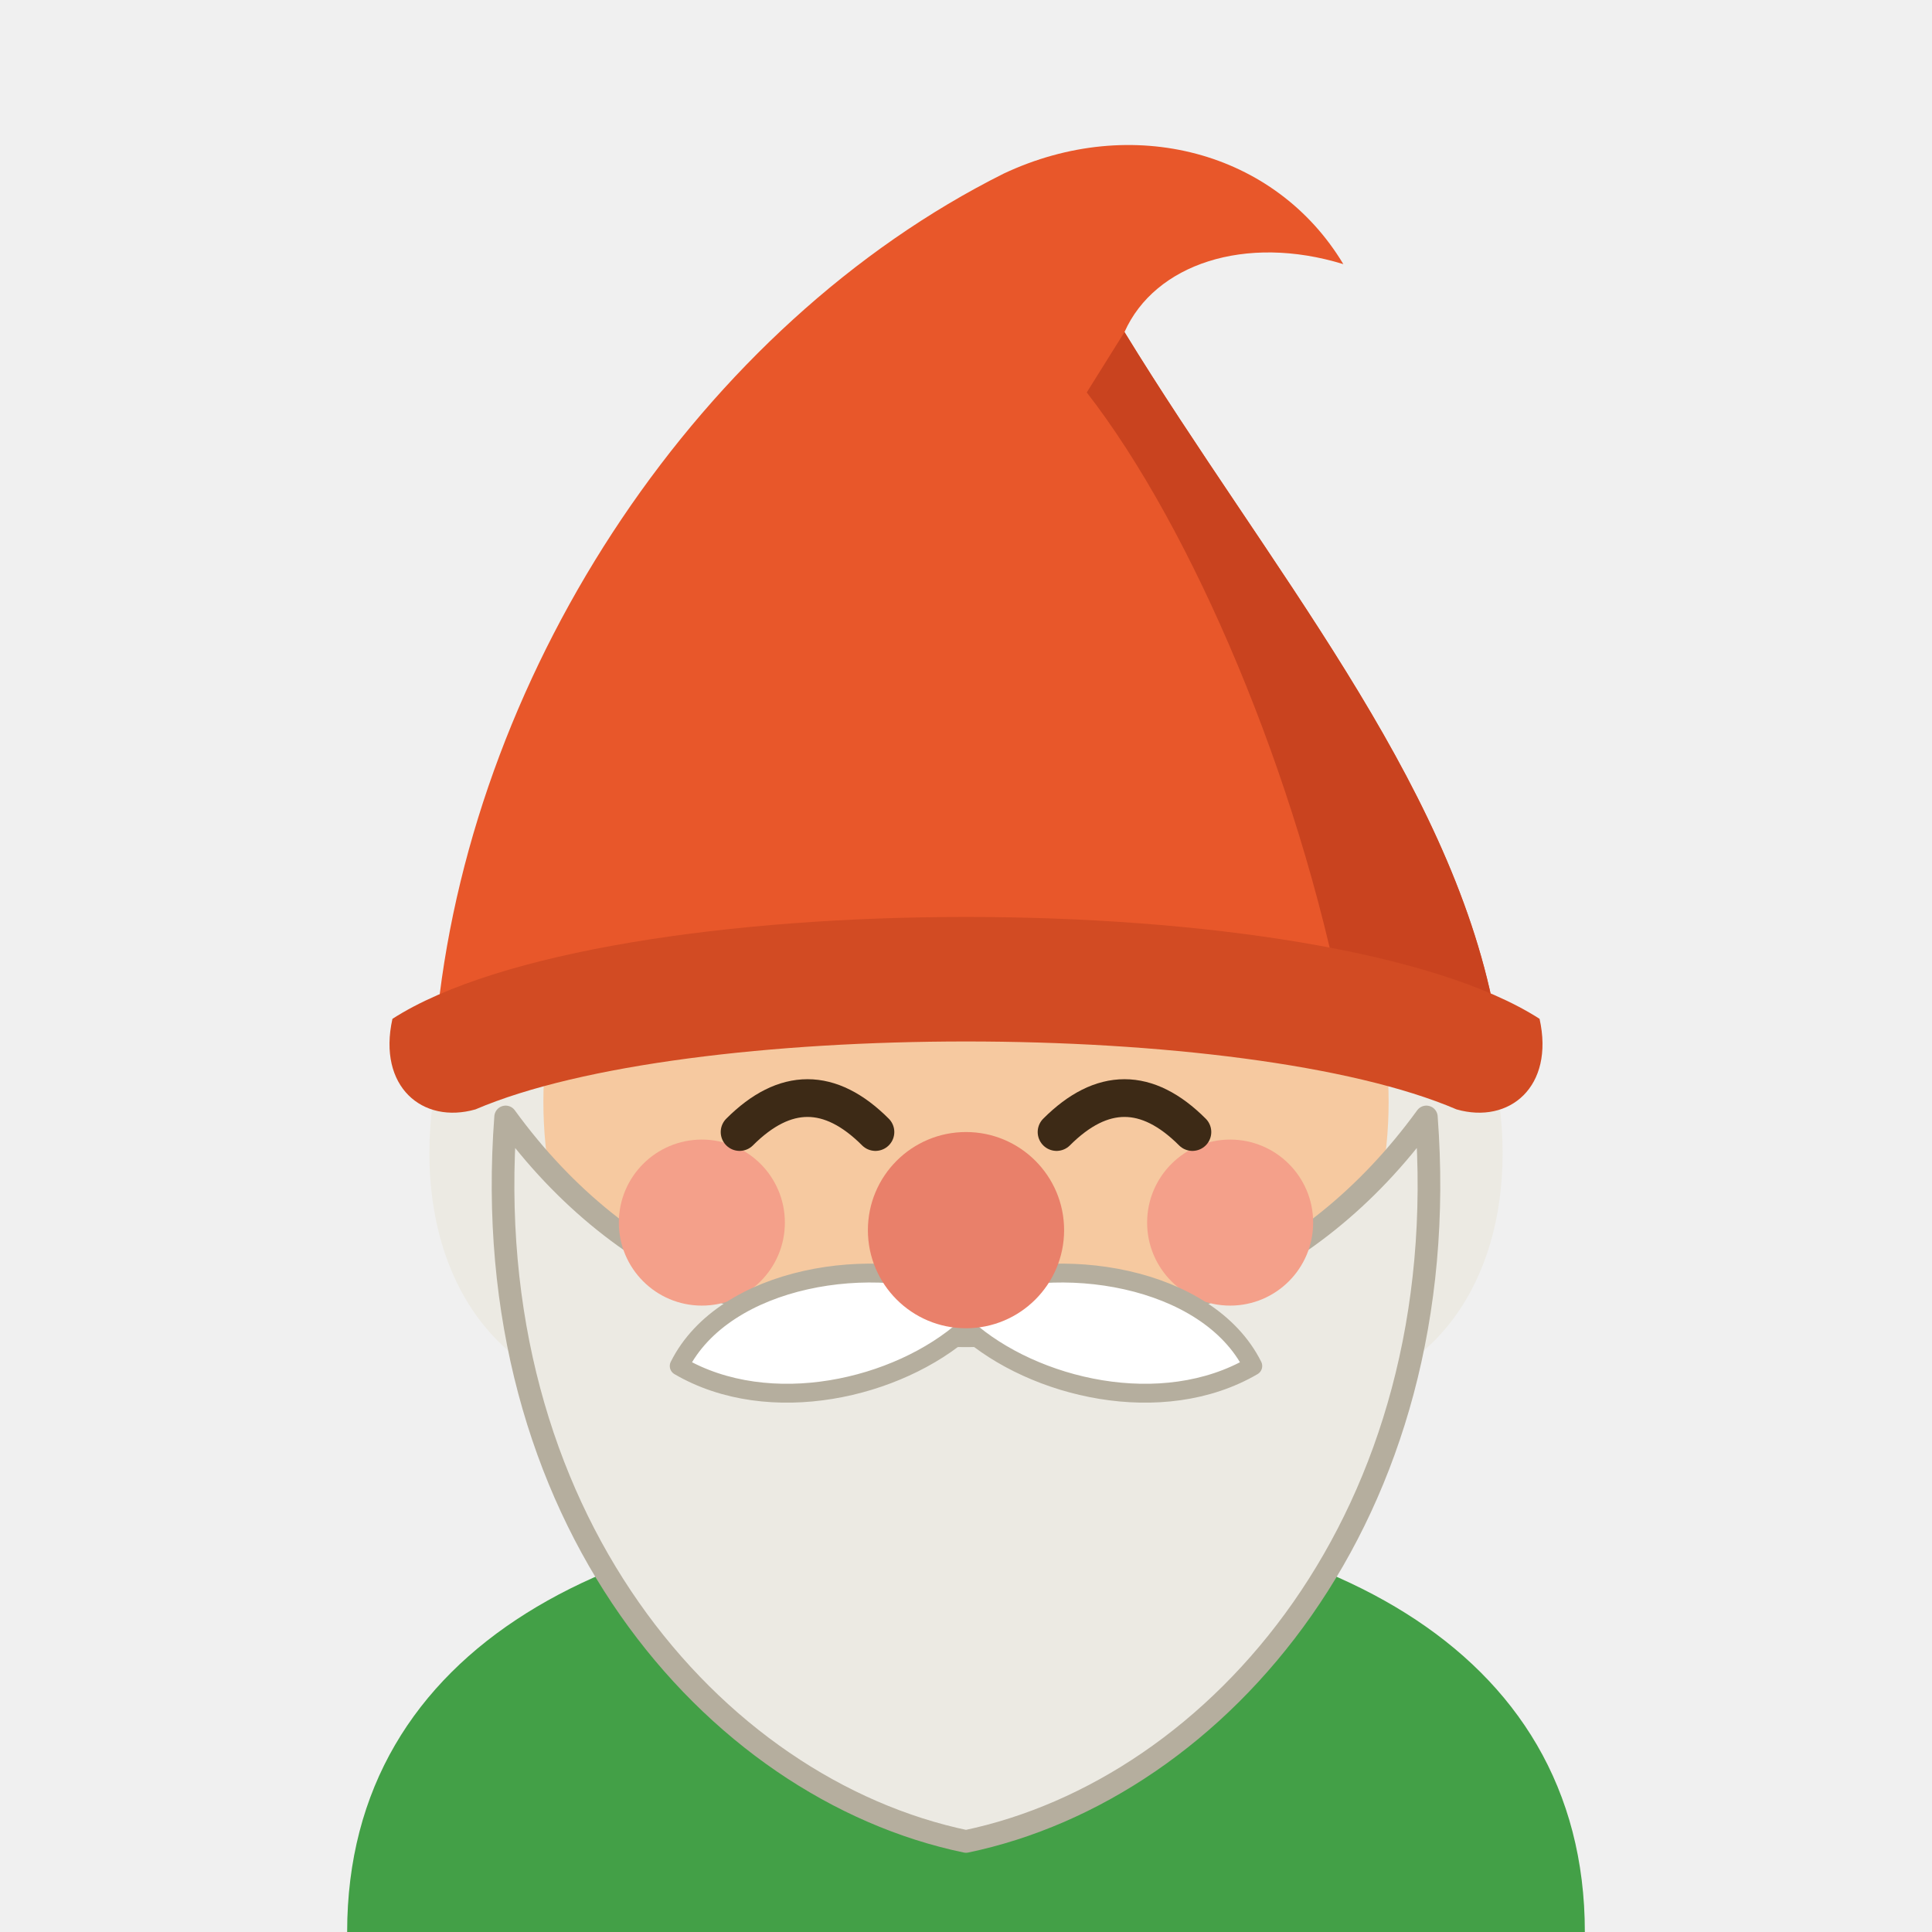
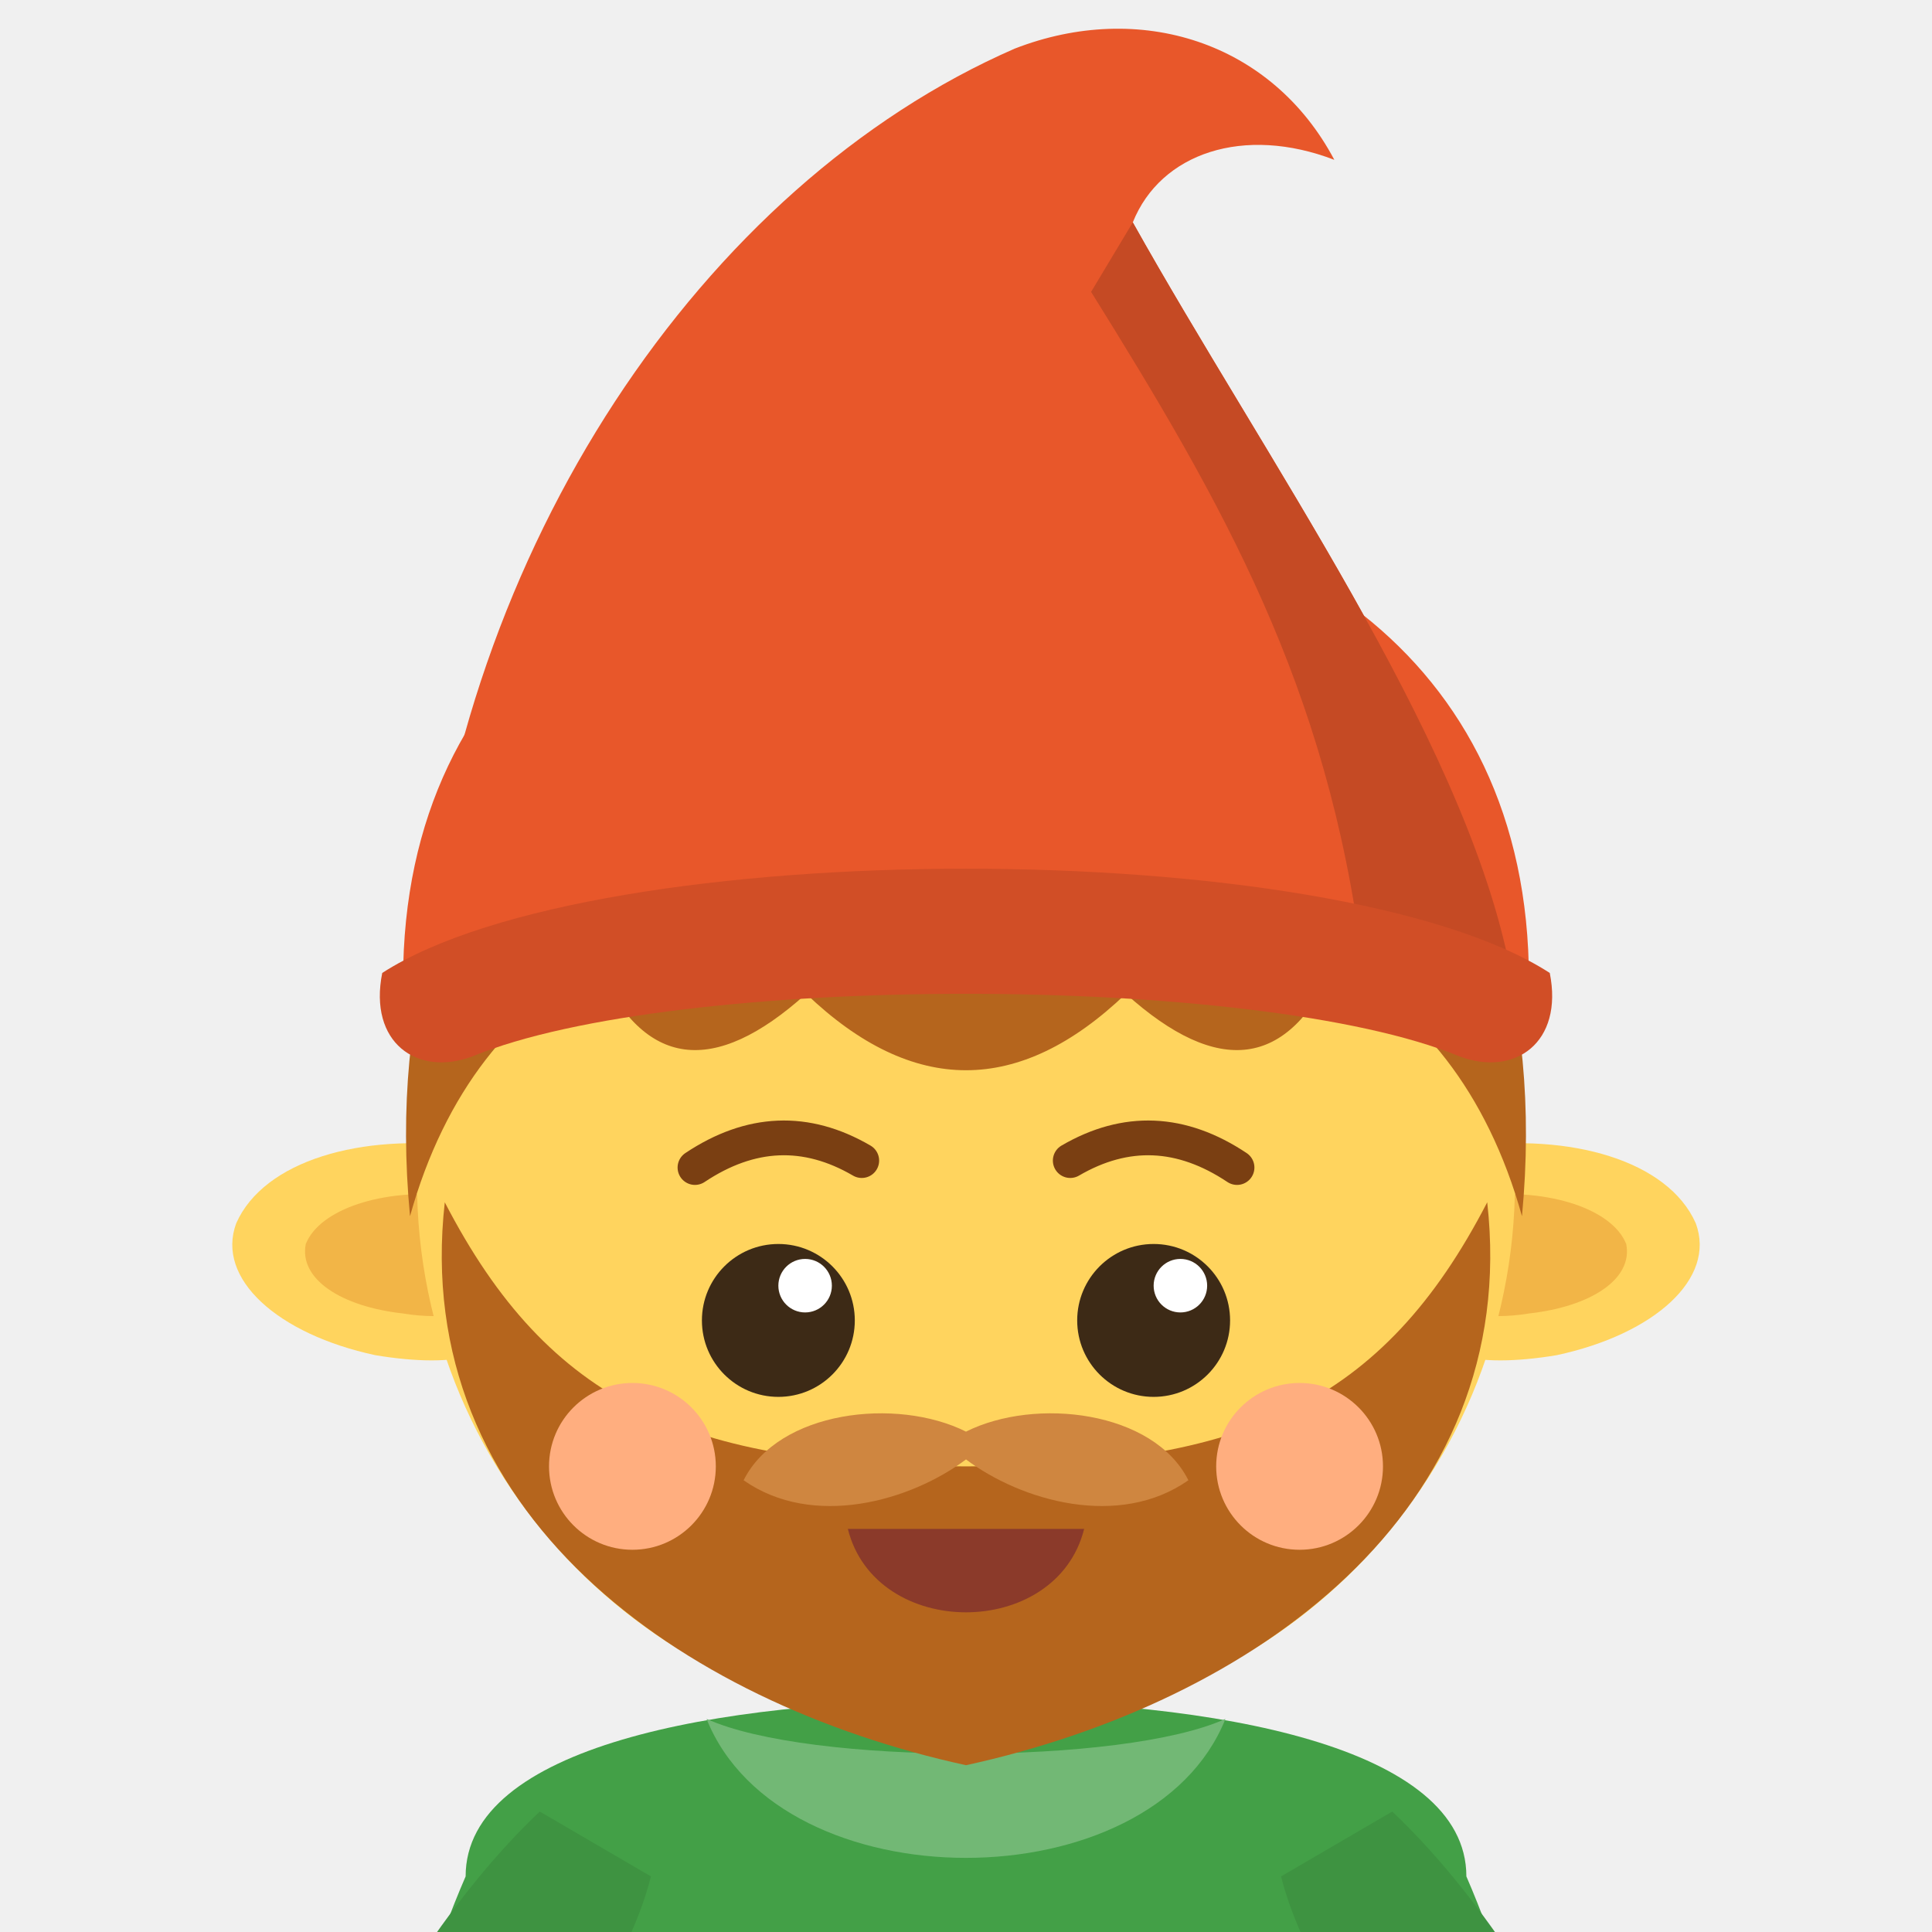
- <svg xmlns="http://www.w3.org/2000/svg" viewBox="0 0 512 512" role="img" aria-label="Heinzelmännchen">
-   <path d="M92 512 C92 436 164 400 256 400 C348 400 420 436 420 512 Z" fill="#43A047" />
-   <path d="M118 276 C108 312 116 346 140 362 C150 330 156 300 160 280 Z" fill="#ECEAE3" />
-   <path d="M394 276 C404 312 396 346 372 362 C362 330 356 300 352 280 Z" fill="#ECEAE3" />
-   <circle cx="256" cy="292" r="112" fill="#F6C9A0" />
-   <path d="M134 296 C126 401.6 188.9 474 256 488 C323.1 474 386 401.6 378 296 C346 340 302 354 256 354 C210 354 166 340 134 296 Z" fill="#ECEAE3" stroke="#B5AE9E" stroke-width="6" stroke-linecap="round" stroke-linejoin="round" />
-   <path d="M116 268 C126 176 186 86 266 46 C300 30 338 40 356 70 C330 62 306 70 298 88 C336 150 384 206 396 268 Z" fill="#E8572A" />
-   <path d="M298 88 C336 150 384 206 396 268 L356 268 C344 206 316 140 288 104 Z" fill="#C9431F" />
-   <path d="M104 270 C160 234 352 234 408 270 C412 288 400 298 386 294 C330 270 182 270 126 294 C112 298 100 288 104 270 Z" fill="#D24B23" />
-   <circle cx="186" cy="324" r="22" fill="#F4A08A" />
-   <circle cx="326" cy="324" r="22" fill="#F4A08A" />
-   <path d="M196 300 Q214 282 232 300" fill="none" stroke="#3D2A16" stroke-width="10" stroke-linecap="round" stroke-linejoin="round" />
-   <path d="M280 300 Q298 282 316 300" fill="none" stroke="#3D2A16" stroke-width="10" stroke-linecap="round" stroke-linejoin="round" />
-   <path d="M256 342 C232 332 192 338 180 362 C204 376 238 368 256 352 C274 368 308 376 332 362 C320 338 280 332 256 342 Z" fill="#FFFFFF" stroke="#B5AE9E" stroke-width="5" stroke-linecap="round" stroke-linejoin="round" />
-   <circle cx="256" cy="326" r="26" fill="#E9806A" />
+ <svg xmlns="http://www.w3.org/2000/svg" viewBox="47.5 95 417 417" role="img" aria-label="Heinzelmännchen">
+   <path d="M166 680 H250 V804 H172 Z" fill="#6D4C41" />
+   <path d="M346 680 H262 V804 H340 Z" fill="#6D4C41" />
+   <path d="M144 846 Q144 800 182 800 H250 V846 Z" fill="#3E2723" />
+   <path d="M368 846 Q368 800 330 800 H262 V846 Z" fill="#3E2723" />
+   <path d="M148 500 C148 472 202 462 256 462 C310 462 364 472 364 500 C390 560 390 640 384 690 Q256 708 128 690 C122 640 122 560 148 500 Z" fill="#43A047" />
+   <path d="M200 466 C216 506 296 506 312 466 C290 476 222 476 200 466 Z" fill="#72B875" />
+   <path d="M128 622 H384 V648 H128 Z" fill="#5D3A1A" />
+   <path d="M238 618 H274 V652 H238 Z M248 628 V642 H264 V628 Z" fill="#F2B233" />
+   <path d="M164 486 C128 520 96 590 92 640 L128 640 C120 590 178 540 188 500 Z" fill="#3E9341" />
+   <circle cx="110" cy="648" r="24" fill="#FFD45E" />
+   <path d="M348 486 C384 520 416 590 420 640 L384 640 C392 590 334 540 324 500 Z" fill="#3E9341" />
+   <circle cx="402" cy="648" r="24" fill="#FFD45E" />
+   <g transform="matrix(0.75 0 0 0.75 64 173)">
+     <path d="M112 226 C82 222 54 230 46 248 C40 264 58 280 86 286 C98 288 108 288 114 286 Z" fill="#FFD45E" />
+     <path d="M400 226 C430 222 458 230 466 248 C472 264 454 280 426 286 C414 288 404 288 398 286 Z" fill="#FFD45E" />
+     <path d="M108 240 C88 238 70 244 66 254 C64 264 76 272 94 274 C100 275 106 275 110 274 Z" fill="#F2B547" />
+     <path d="M404 240 C424 238 442 244 446 254 C448 264 436 272 418 274 C412 275 406 275 402 274 Z" fill="#F2B547" />
+     <circle cx="256" cy="236" r="158" fill="#FFD45E" />
+     <path d="M96 246 C84 120 168 48 256 48 C344 48 428 120 416 246 C406 210 386 186 362 174 Q342 218 302 182 Q256 226 210 182 Q170 218 150 174 C126 186 106 210 96 246 Z" fill="#B5651D" />
+     <path d="M106 242 C96 331.1 173.5 386 256 404 C338.5 386 416 331.1 406 242 C376 300 336 318 256 318 C176 318 136 300 106 242 Z" fill="#B5651D" />
+     <path d="M94 178 C94 84 168 38 256 38 C344 38 418 84 418 178 Z" fill="#E8572A" />
+     <path d="M100 172 C110 54.1 180 -50.7 270 -90 C306 -104 344 -92 362 -58 C336 -68 312 -60 304 -40 C342 27.9 398 106.5 412 172 Z" fill="#E8572A" />
+     <path d="M304 -40 C342 27.9 398 106.5 412 172 L370 172 C360 93.4 330 41 292 -20 Z" fill="#C54A24" />
+     <path d="M88 176 C150 136 362 136 424 176 C428 196 414 206 398 200 C340 176 172 176 114 200 C98 206 84 196 88 176 Z" fill="#D14E26" />
+     <circle cx="160" cy="318" r="24" fill="#FFAE7F" />
+     <circle cx="352" cy="318" r="24" fill="#FFAE7F" />
+     <path d="M178 232 Q202 216 226 230" fill="none" stroke="#7A3F12" stroke-width="10" stroke-linecap="round" stroke-linejoin="round" />
+     <path d="M286 230 Q310 216 334 232" fill="none" stroke="#7A3F12" stroke-width="10" stroke-linecap="round" stroke-linejoin="round" />
+     <circle cx="202" cy="276" r="22" fill="#3D2A16" />
+     <circle cx="310" cy="276" r="22" fill="#3D2A16" />
+     <circle cx="209.7" cy="266" r="7.7" fill="#FFFFFF" />
+     <circle cx="317.7" cy="266" r="7.7" fill="#FFFFFF" />
+     <path d="M222 336 C230 368 282 368 290 336 Z" fill="#8B3A2A" />
+     <path d="M256 308 C236 298 202 302 192 322 C212 336 240 328 256 316 C272 328 300 336 320 322 C310 302 276 298 256 308 Z" fill="#CF8640" />
+   </g>
</svg>
